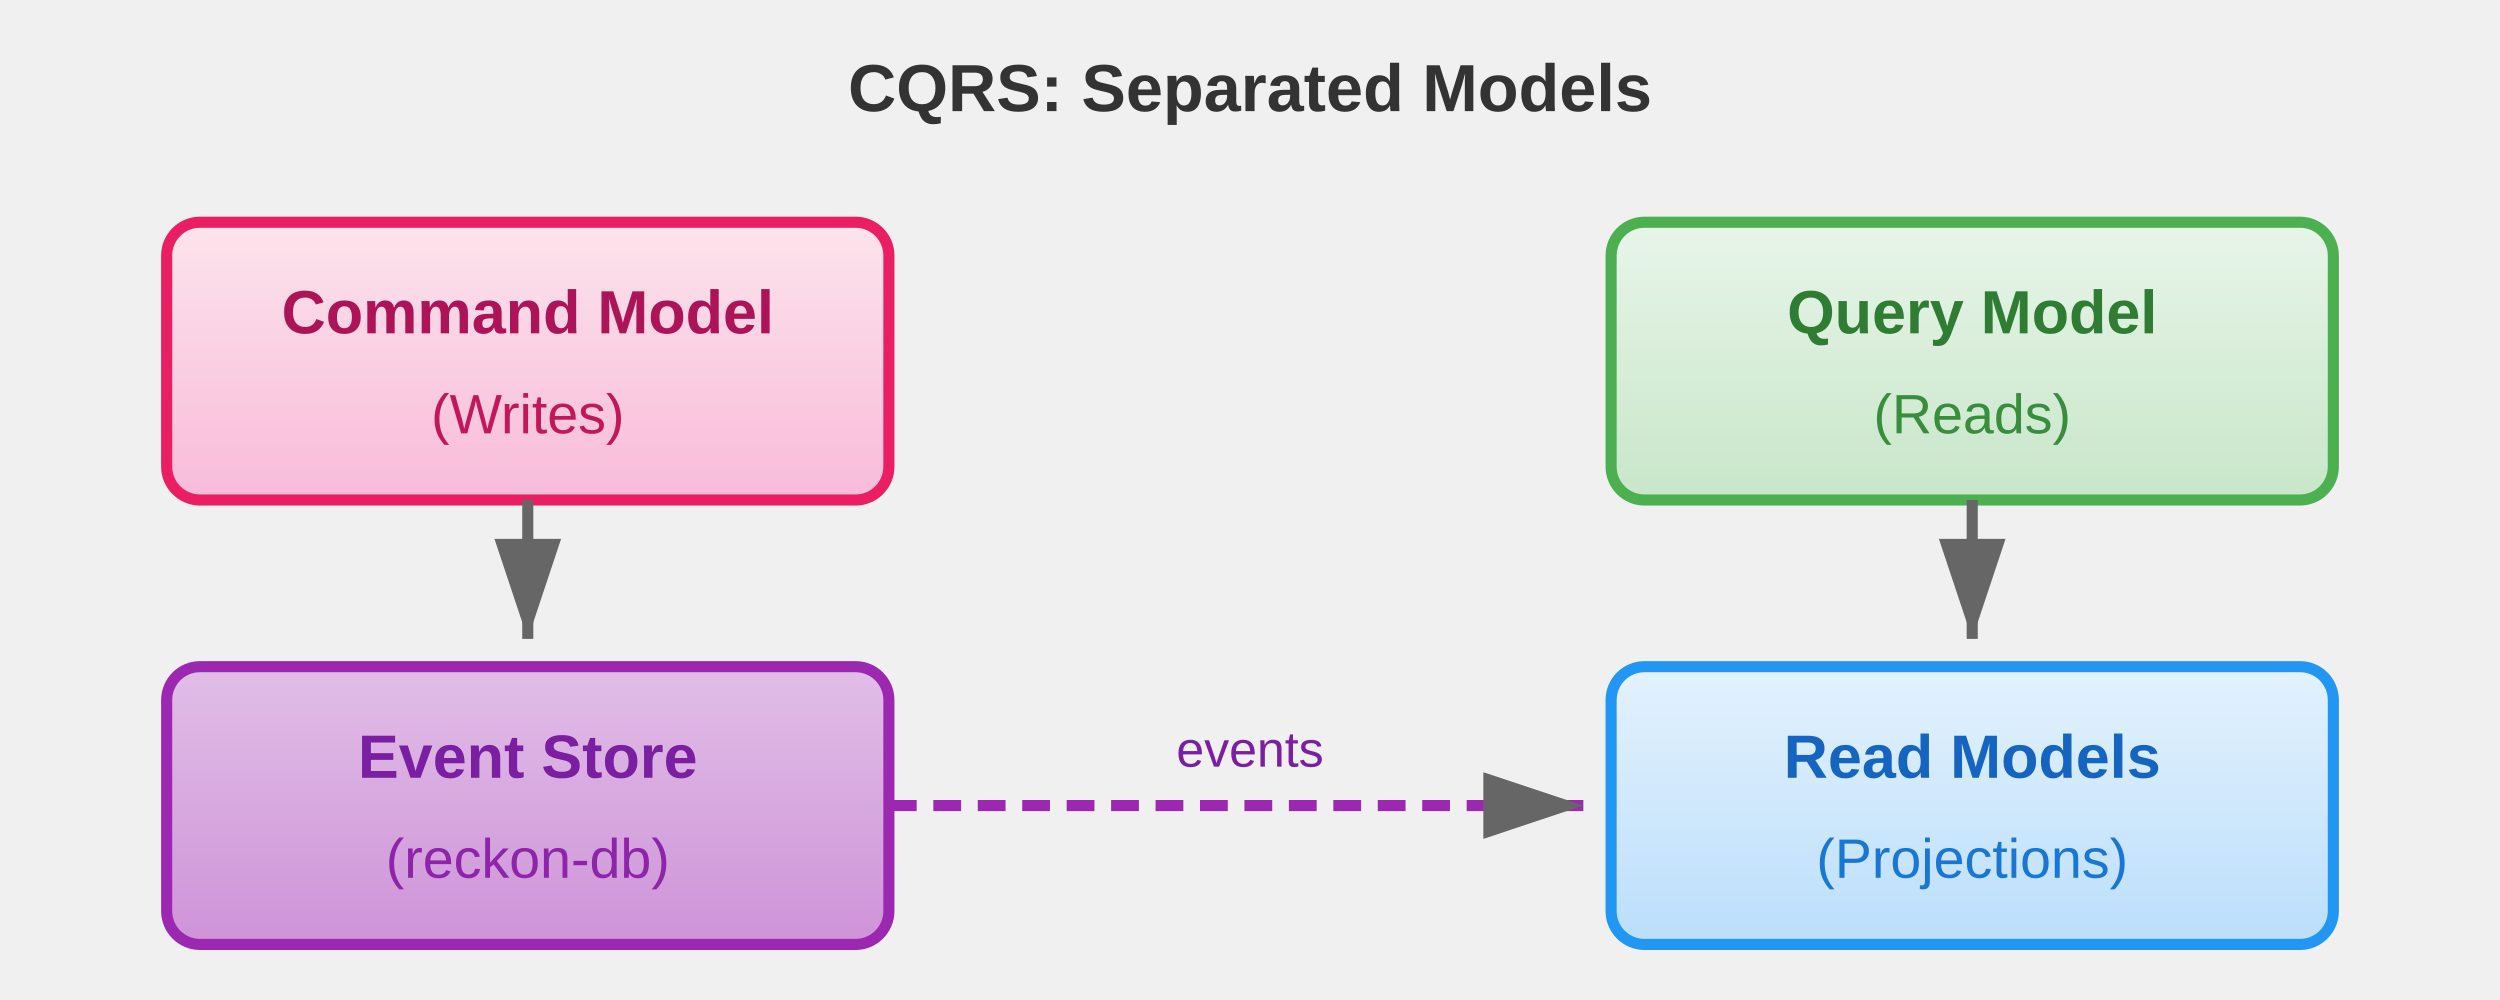
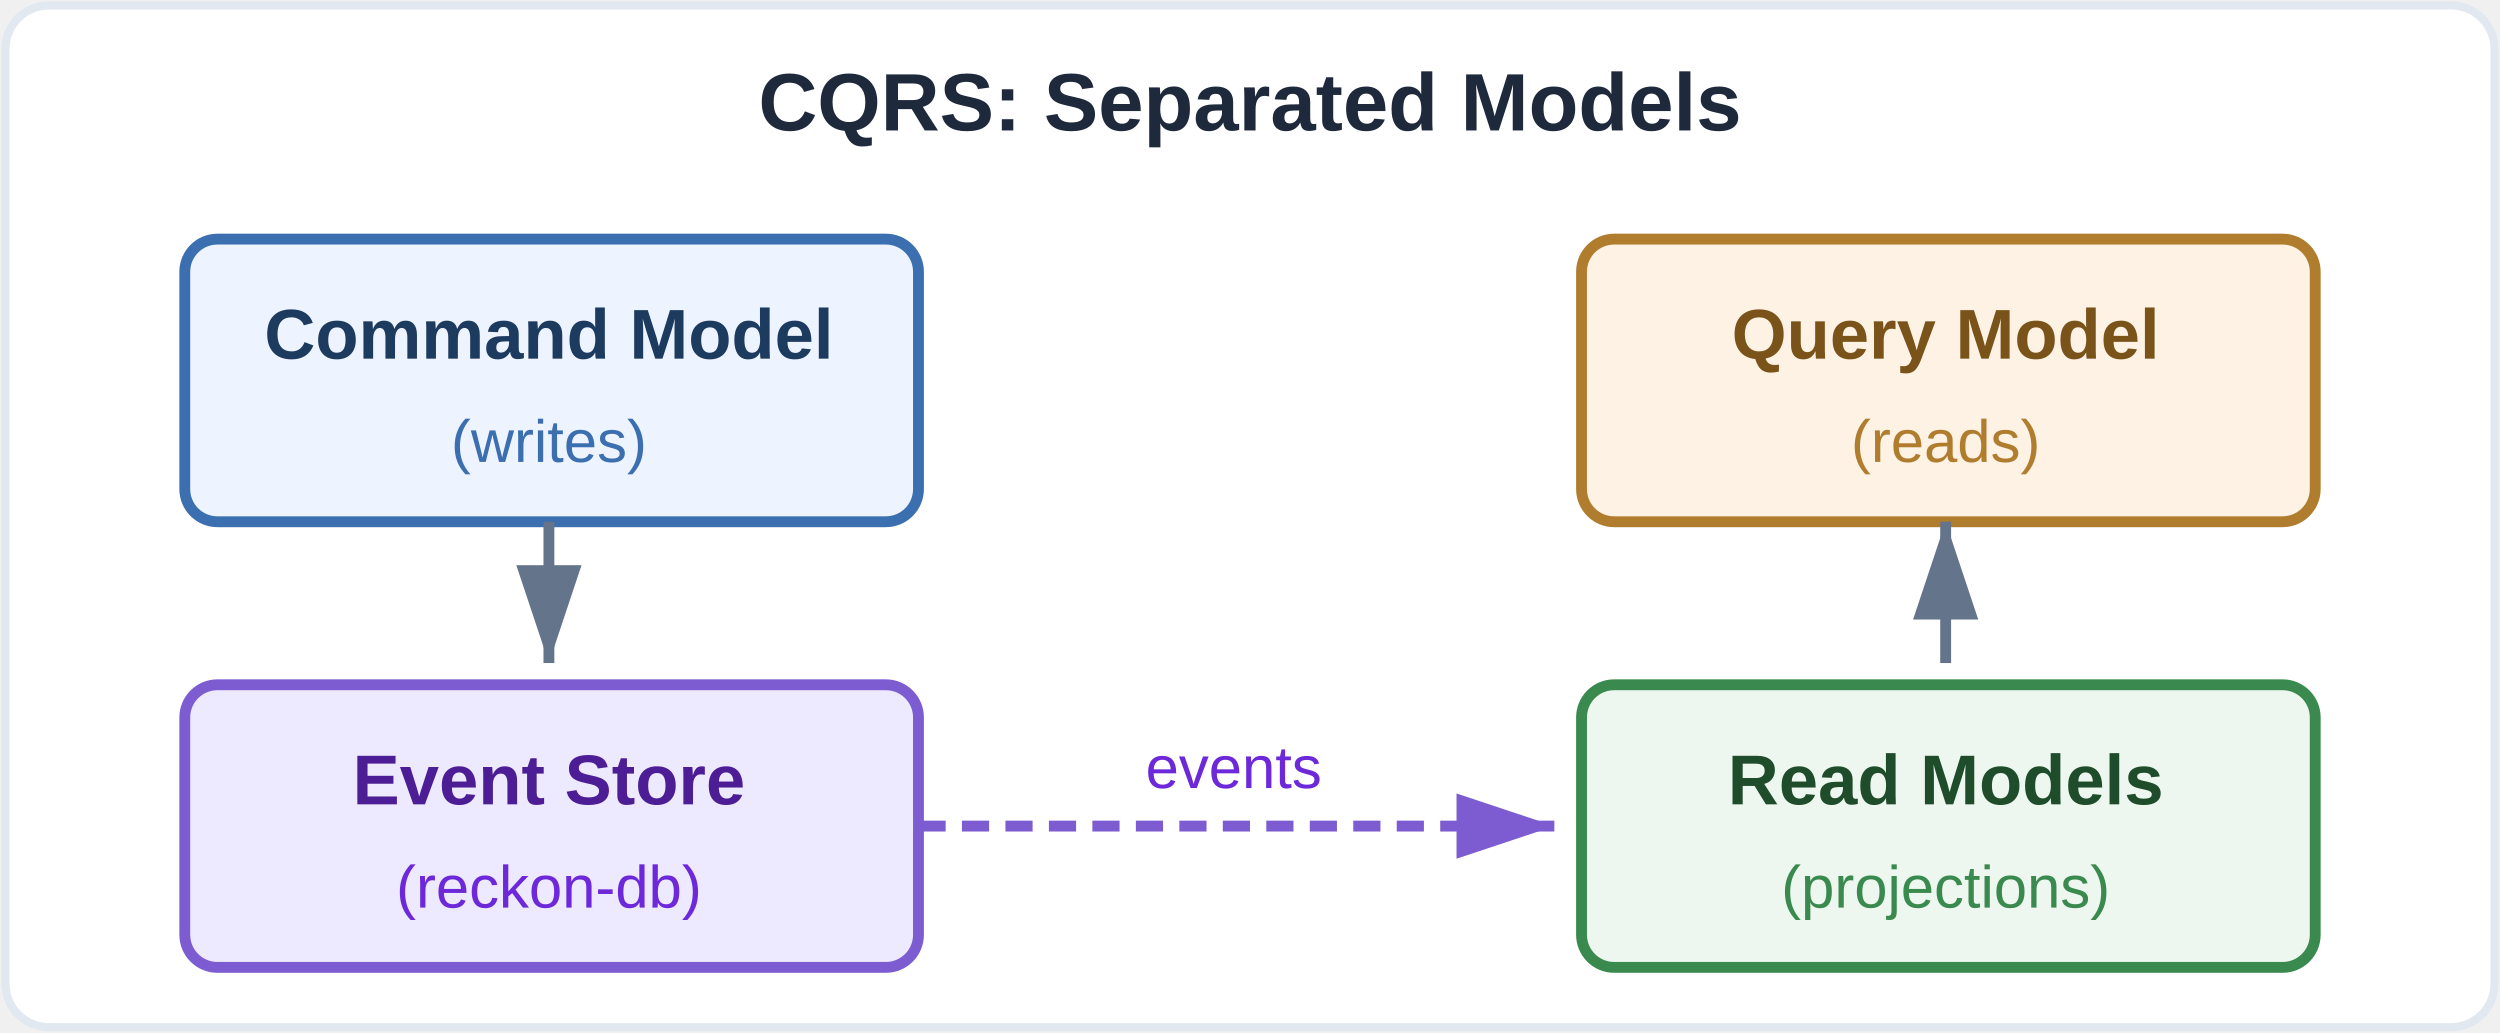
- <svg xmlns="http://www.w3.org/2000/svg" viewBox="0 0 450 180">
+ <svg xmlns="http://www.w3.org/2000/svg" viewBox="0 0 460 190" font-family="'Helvetica Neue',Arial,sans-serif">
  <defs>
-     <linearGradient id="cmdGrad" x1="0%" y1="0%" x2="0%" y2="100%">
-       <stop offset="0%" style="stop-color:#fce4ec" />
-       <stop offset="100%" style="stop-color:#f8bbd9" />
-     </linearGradient>
-     <linearGradient id="queryGrad" x1="0%" y1="0%" x2="0%" y2="100%">
-       <stop offset="0%" style="stop-color:#e8f5e9" />
-       <stop offset="100%" style="stop-color:#c8e6c9" />
-     </linearGradient>
-     <linearGradient id="storeGrad" x1="0%" y1="0%" x2="0%" y2="100%">
-       <stop offset="0%" style="stop-color:#e1bee7" />
-       <stop offset="100%" style="stop-color:#ce93d8" />
-     </linearGradient>
-     <linearGradient id="readGrad" x1="0%" y1="0%" x2="0%" y2="100%">
-       <stop offset="0%" style="stop-color:#e3f2fd" />
-       <stop offset="100%" style="stop-color:#bbdefb" />
-     </linearGradient>
    <marker id="arrow" markerWidth="10" markerHeight="10" refX="9" refY="3" orient="auto" markerUnits="strokeWidth">
-       <path d="M0,0 L0,6 L9,3 z" fill="#666" />
+       <path d="M0,0 L0,6 L9,3 z" fill="#64748b" />
+     </marker>
+     <marker id="arrowP" markerWidth="10" markerHeight="10" refX="9" refY="3" orient="auto" markerUnits="strokeWidth">
+       <path d="M0,0 L0,6 L9,3 z" fill="#7c5cd0" />
    </marker>
  </defs>
-   <text x="225" y="20" text-anchor="middle" font-family="Arial, sans-serif" font-size="12" font-weight="bold" fill="#333">CQRS: Separated Models</text>
-   <rect x="30" y="40" width="130" height="50" rx="6" fill="url(#cmdGrad)" stroke="#e91e63" stroke-width="2" />
-   <text x="95" y="60" text-anchor="middle" font-family="Arial, sans-serif" font-size="11" font-weight="bold" fill="#ad1457">Command Model</text>
-   <text x="95" y="78" text-anchor="middle" font-family="Arial, sans-serif" font-size="10" fill="#c2185b">(Writes)</text>
-   <rect x="290" y="40" width="130" height="50" rx="6" fill="url(#queryGrad)" stroke="#4caf50" stroke-width="2" />
-   <text x="355" y="60" text-anchor="middle" font-family="Arial, sans-serif" font-size="11" font-weight="bold" fill="#2e7d32">Query Model</text>
-   <text x="355" y="78" text-anchor="middle" font-family="Arial, sans-serif" font-size="10" fill="#388e3c">(Reads)</text>
-   <line x1="95" y1="90" x2="95" y2="115" stroke="#666" stroke-width="2" marker-end="url(#arrow)" />
-   <line x1="355" y1="90" x2="355" y2="115" stroke="#666" stroke-width="2" marker-end="url(#arrow)" />
-   <rect x="30" y="120" width="130" height="50" rx="6" fill="url(#storeGrad)" stroke="#9c27b0" stroke-width="2" />
-   <text x="95" y="140" text-anchor="middle" font-family="Arial, sans-serif" font-size="11" font-weight="bold" fill="#7b1fa2">Event Store</text>
-   <text x="95" y="158" text-anchor="middle" font-family="Arial, sans-serif" font-size="10" fill="#8e24aa">(reckon-db)</text>
-   <rect x="290" y="120" width="130" height="50" rx="6" fill="url(#readGrad)" stroke="#2196f3" stroke-width="2" />
-   <text x="355" y="140" text-anchor="middle" font-family="Arial, sans-serif" font-size="11" font-weight="bold" fill="#1565c0">Read Models</text>
-   <text x="355" y="158" text-anchor="middle" font-family="Arial, sans-serif" font-size="10" fill="#1976d2">(Projections)</text>
-   <line x1="160" y1="145" x2="285" y2="145" stroke="#9c27b0" stroke-width="2" stroke-dasharray="5,3" marker-end="url(#arrow)" />
-   <text x="225" y="138" text-anchor="middle" font-family="Arial, sans-serif" font-size="9" fill="#7b1fa2">events</text>
+   <rect x="1" y="1" width="458" height="188" rx="8" fill="#ffffff" stroke="#e2e8f0" stroke-width="1.5" />
+   <text x="230" y="24" text-anchor="middle" font-size="15" font-weight="bold" fill="#1e293b">CQRS: Separated Models</text>
+   <rect x="34" y="44" width="135" height="52" rx="6" fill="#eef4ff" stroke="#3b6fb0" stroke-width="2" />
+   <text x="101" y="66" text-anchor="middle" font-size="13" font-weight="bold" fill="#1d3a5f">Command Model</text>
+   <text x="101" y="85" text-anchor="middle" font-size="11" fill="#3b6fb0">(writes)</text>
+   <rect x="291" y="44" width="135" height="52" rx="6" fill="#fdf2e3" stroke="#b07d2e" stroke-width="2" />
+   <text x="358" y="66" text-anchor="middle" font-size="13" font-weight="bold" fill="#7a531a">Query Model</text>
+   <text x="358" y="85" text-anchor="middle" font-size="11" fill="#b07d2e">(reads)</text>
+   <line x1="101" y1="96" x2="101" y2="122" stroke="#64748b" stroke-width="2" marker-end="url(#arrow)" />
+   <line x1="358" y1="122" x2="358" y2="96" stroke="#64748b" stroke-width="2" marker-end="url(#arrow)" />
+   <rect x="34" y="126" width="135" height="52" rx="6" fill="#ede9fe" stroke="#7c5cd0" stroke-width="2" />
+   <text x="101" y="148" text-anchor="middle" font-size="13" font-weight="bold" fill="#4c1d95">Event Store</text>
+   <text x="101" y="167" text-anchor="middle" font-size="11" fill="#6d28d9">(reckon-db)</text>
+   <rect x="291" y="126" width="135" height="52" rx="6" fill="#eef7ef" stroke="#3a8a4f" stroke-width="2" />
+   <text x="358" y="148" text-anchor="middle" font-size="13" font-weight="bold" fill="#1f4d2c">Read Models</text>
+   <text x="358" y="167" text-anchor="middle" font-size="11" fill="#3a8a4f">(projections)</text>
+   <line x1="169" y1="152" x2="286" y2="152" stroke="#7c5cd0" stroke-width="2" stroke-dasharray="5,3" marker-end="url(#arrowP)" />
+   <text x="227" y="145" text-anchor="middle" font-size="11" fill="#6d28d9">events</text>
</svg>
